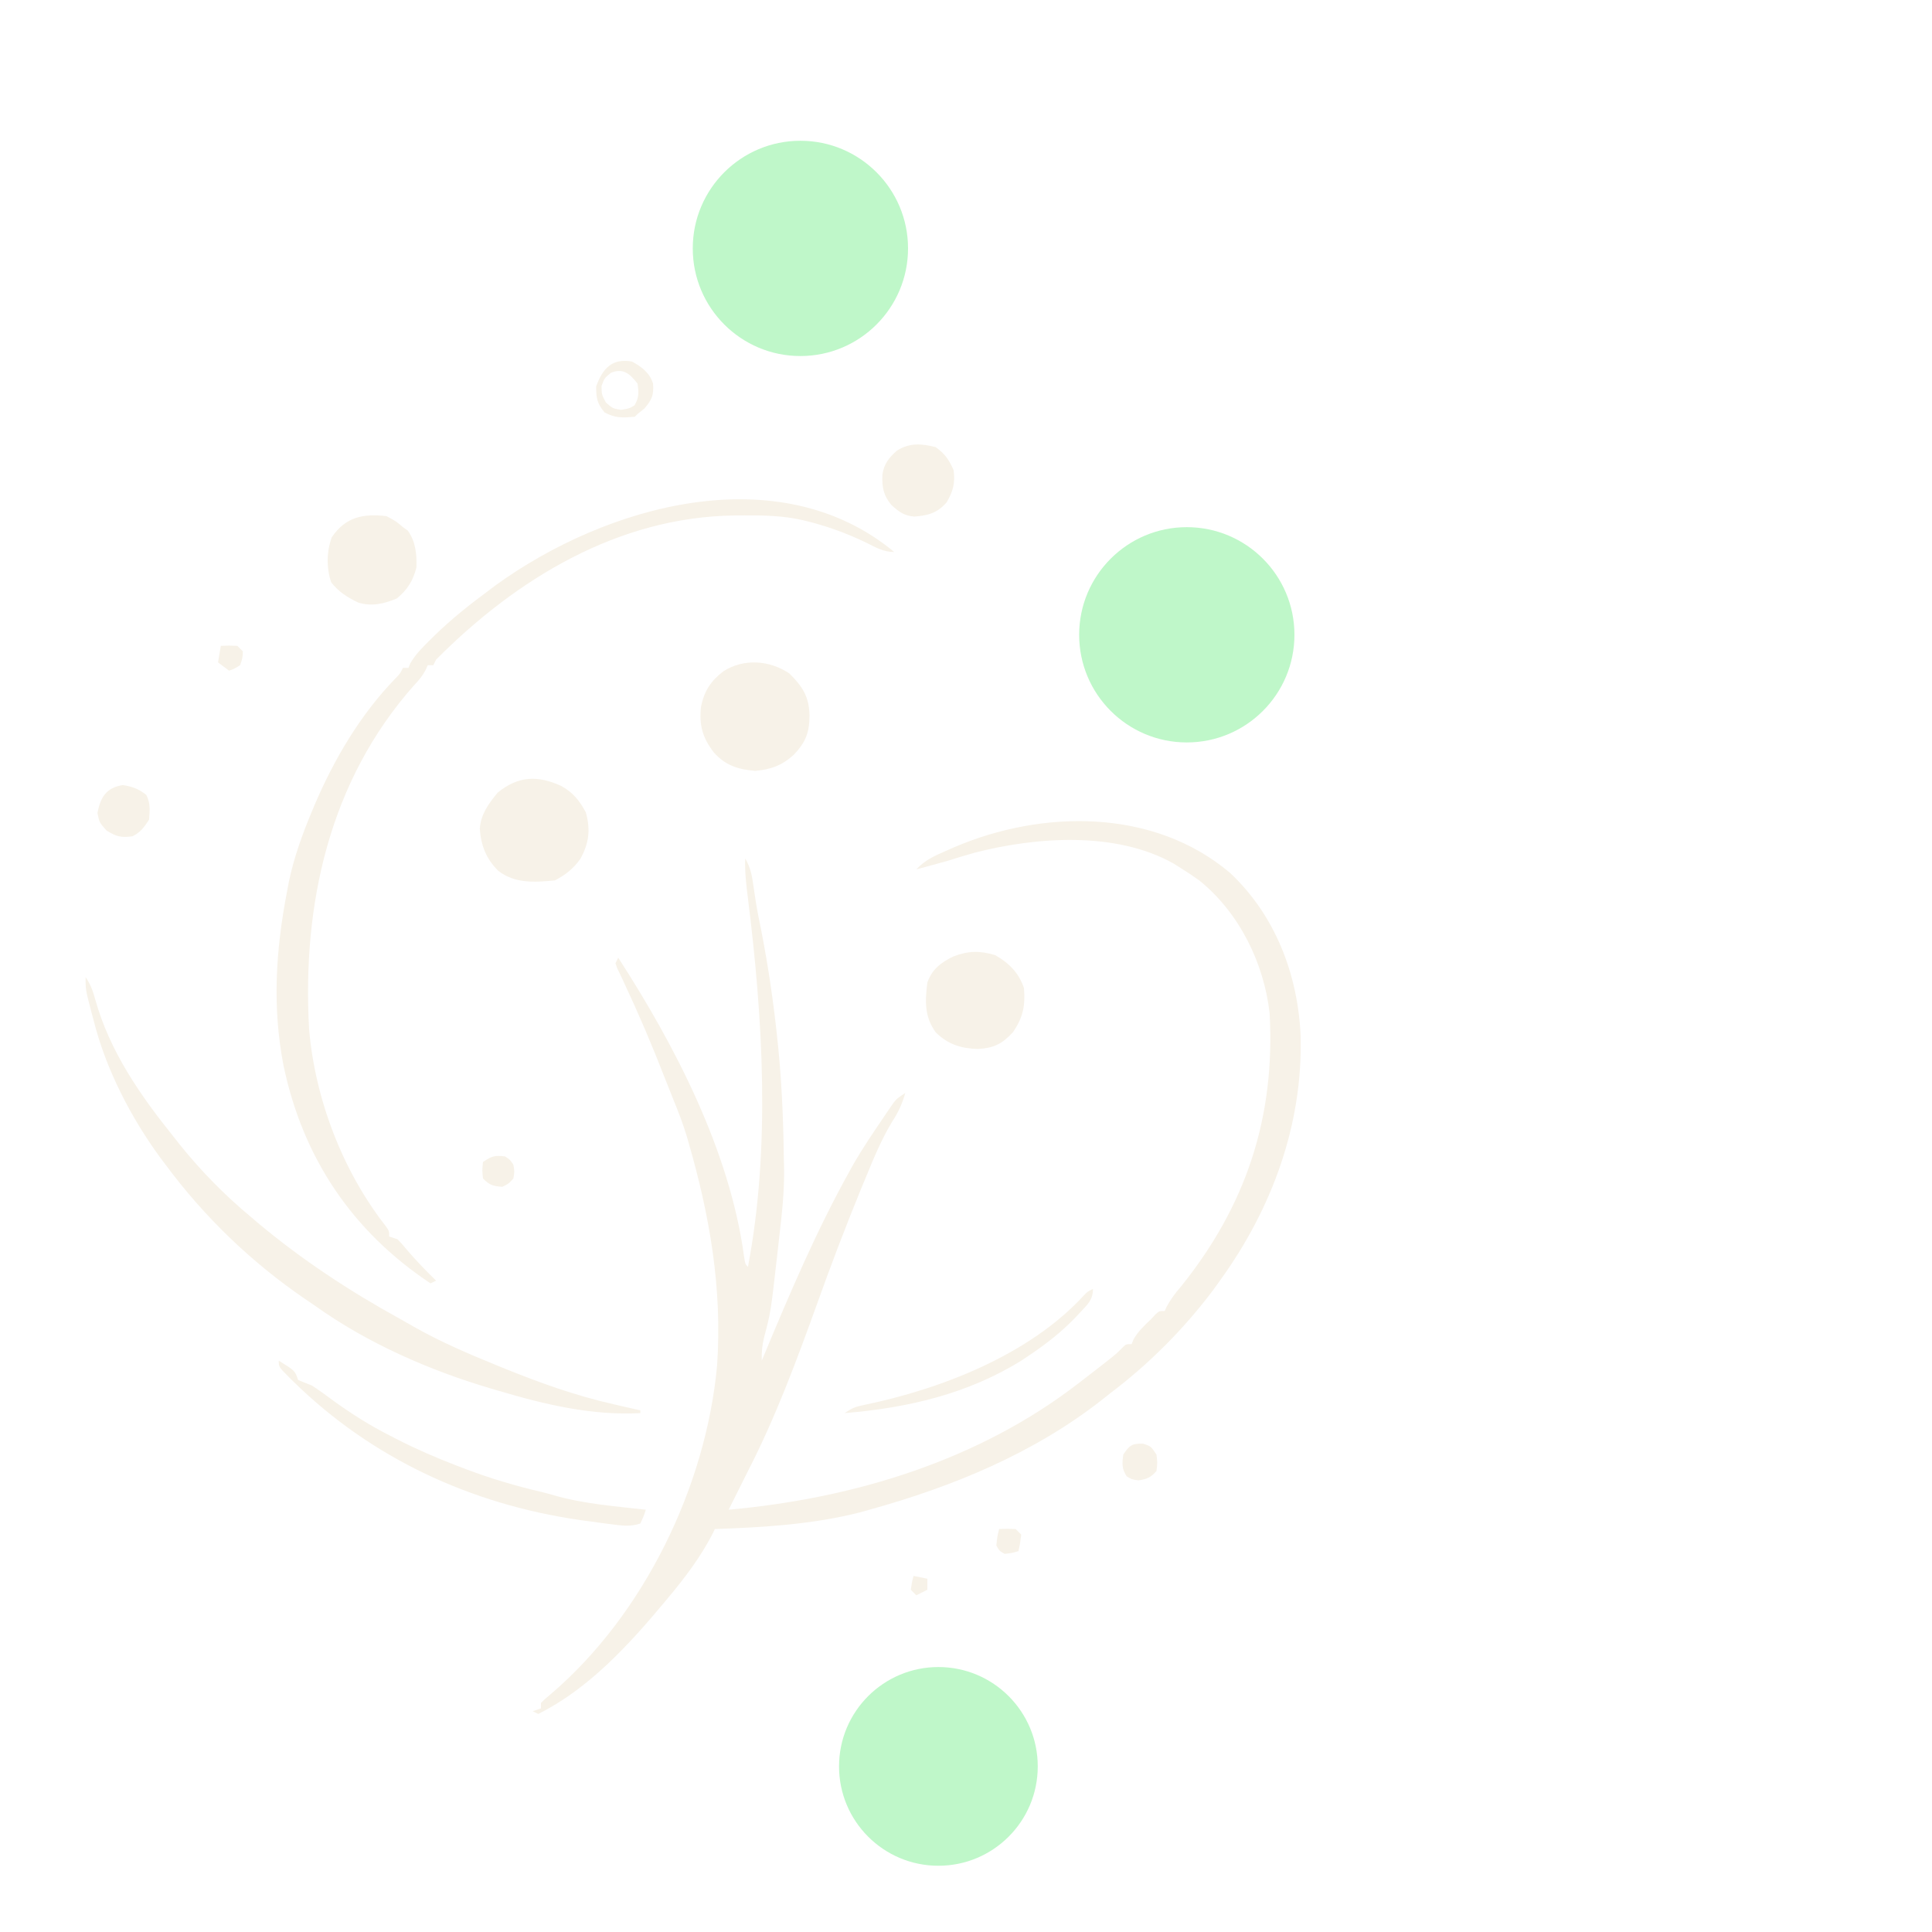
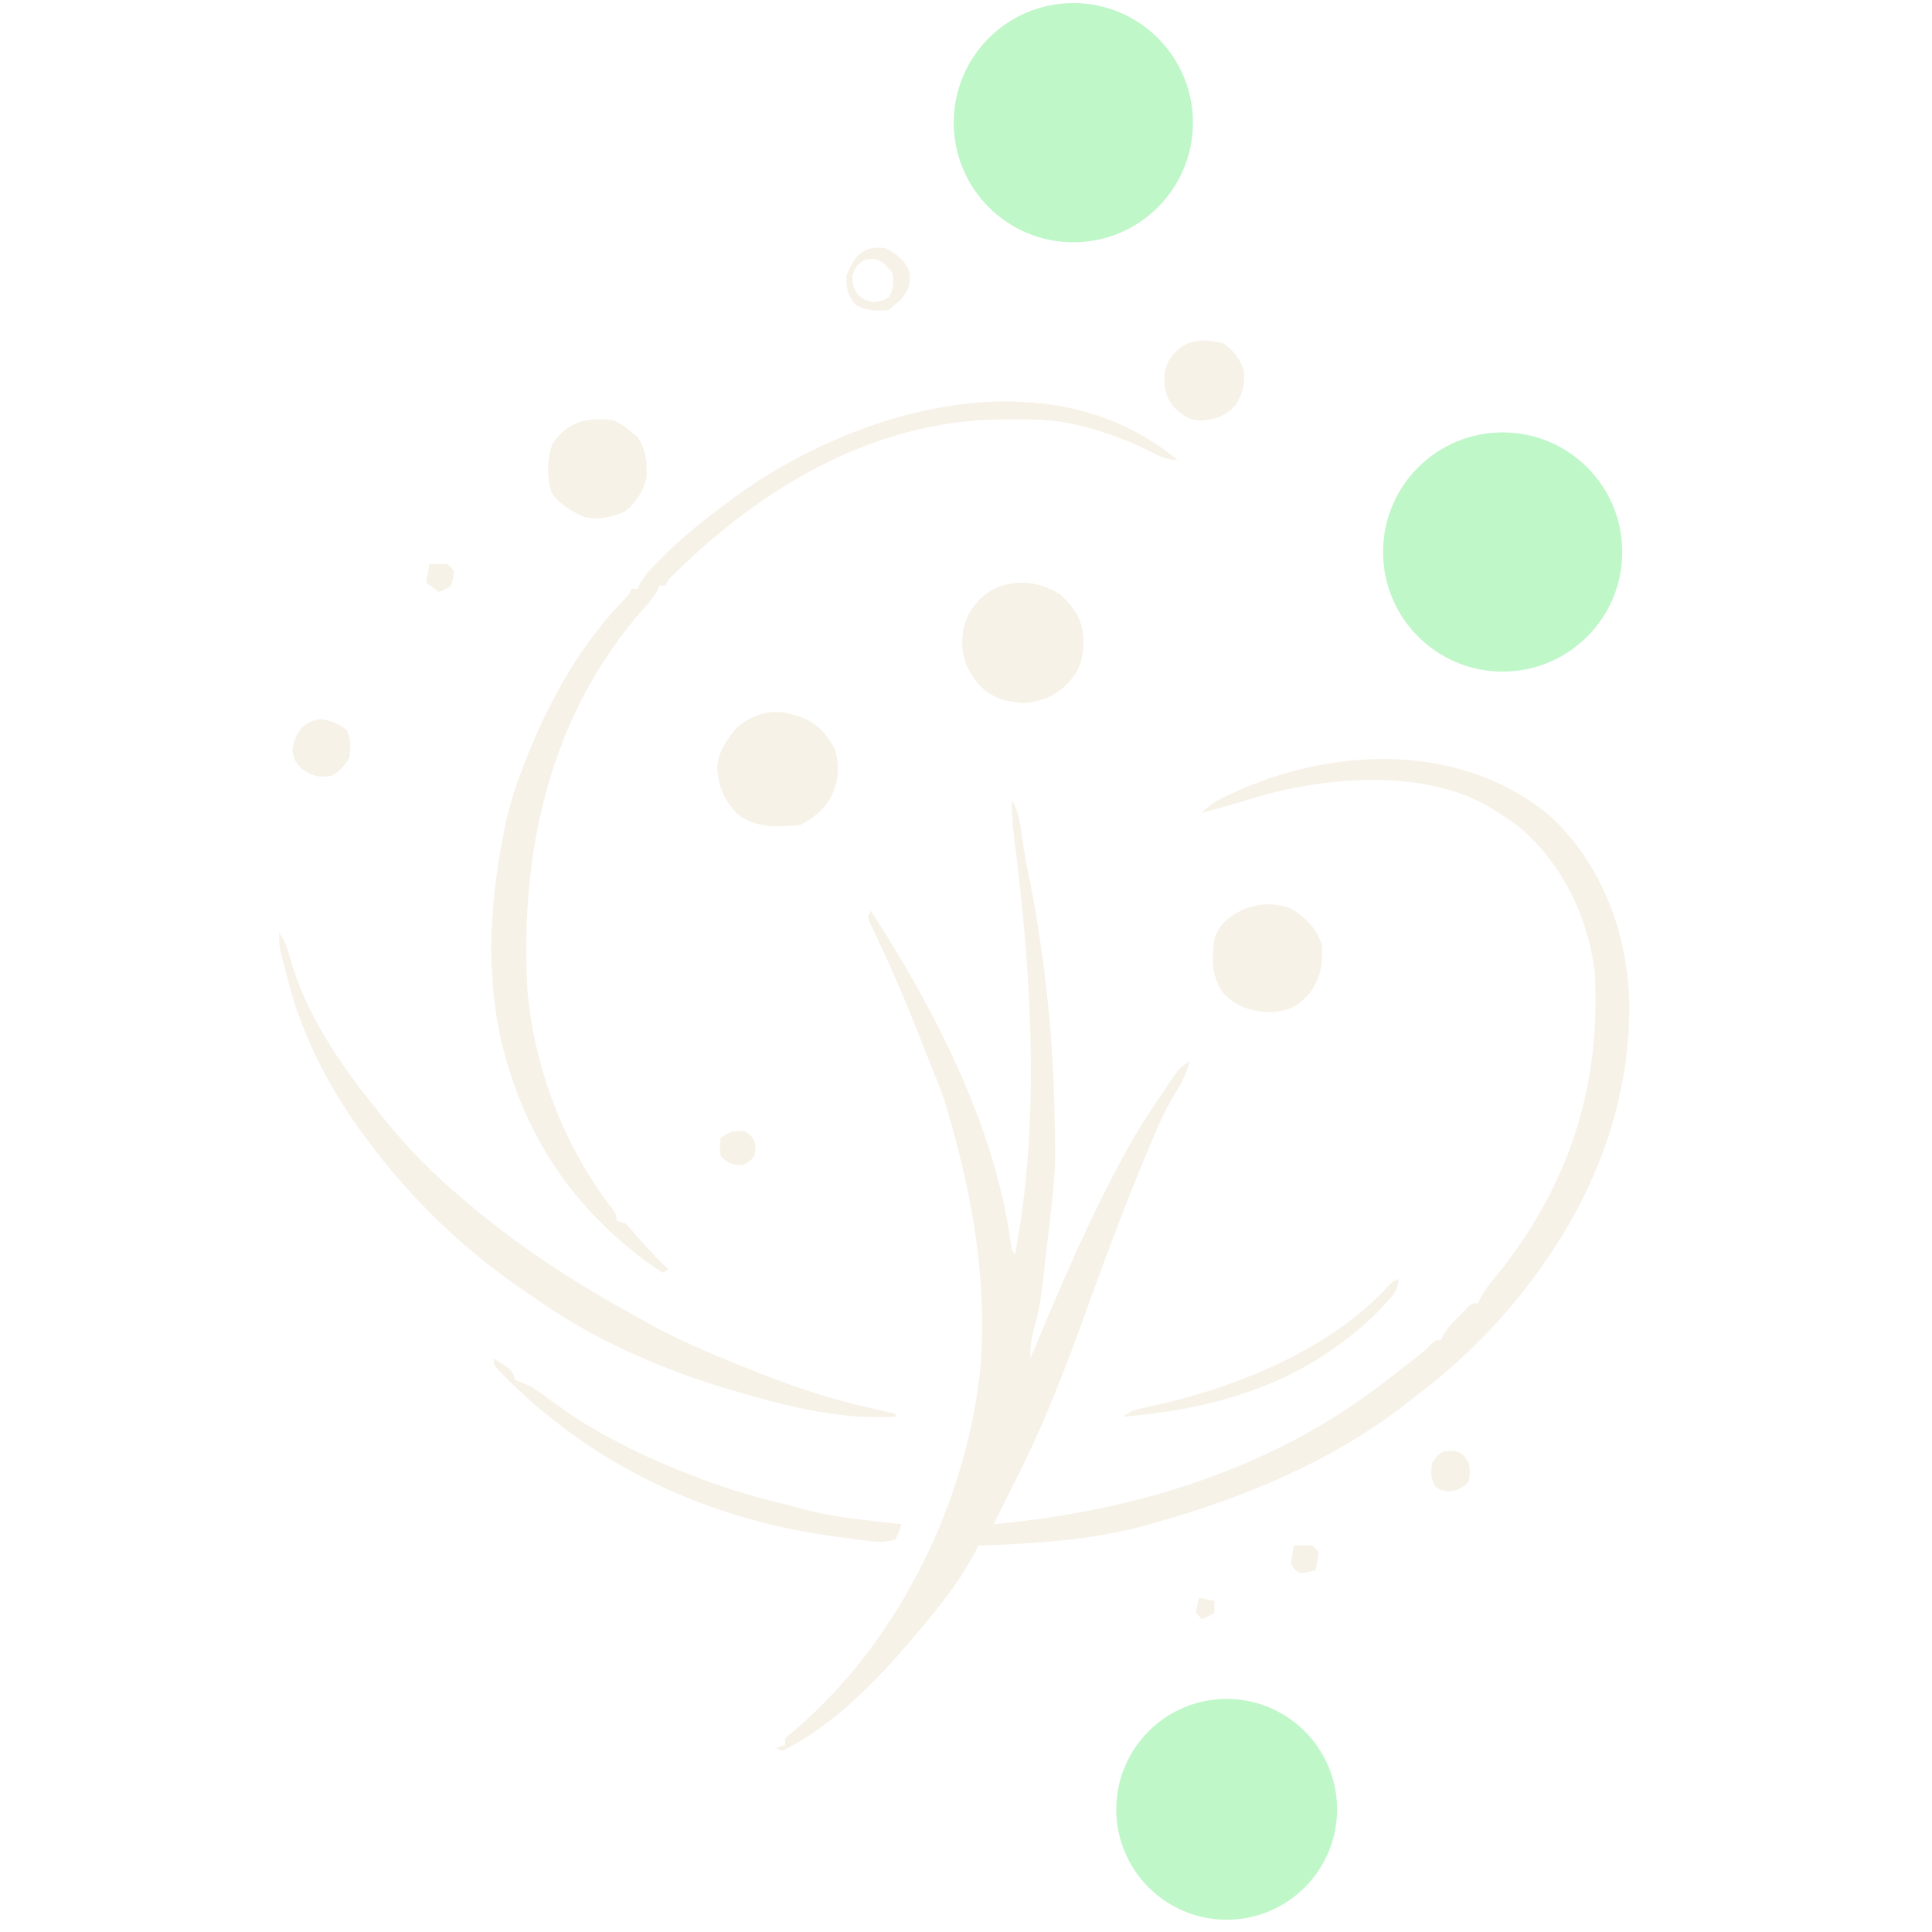
- <svg xmlns="http://www.w3.org/2000/svg" aria-labelledby="loreai-dark-title loreai-dark-desc" viewBox="0 -2 70 70">
+ <svg xmlns="http://www.w3.org/2000/svg" aria-labelledby="loreai-dark-title loreai-dark-desc" viewBox="-6 3 63 63">
  <g fill="#f7f2e8">
    <path d="M22.9 11.1c.35.192.64.408.762.8.027.415-.034.566-.306.894L23.1 13l-.1.1c-.447.037-.695.056-1.094-.156-.273-.323-.306-.523-.306-.944.239-.654.575-1.028 1.3-.9m-.762.406c-.238.194-.238.194-.344.481.006.313.006.313.162.6.244.213.244.213.55.263.294-.05.294-.05.482-.162.168-.28.158-.468.112-.788-.277-.353-.511-.576-.962-.394M33.9 14.2c.344.249.475.446.65.831.064.47-.016.762-.25 1.169-.338.388-.68.482-1.178.516-.363-.027-.557-.177-.822-.416-.297-.356-.348-.657-.329-1.107.058-.388.241-.616.529-.868.461-.288.889-.254 1.4-.125M32.4 18c-.385 0-.65-.157-.988-.325a11 11 0 0 0-2.327-.829c-.705-.16-1.389-.177-2.11-.171l-.363.002c-4.215.052-7.904 2.295-10.812 5.223l-.1.2h-.2l-.082.18c-.118.22-.24.365-.412.545-3.079 3.469-4.062 7.954-3.806 12.475.216 2.513 1.208 5.121 2.77 7.117.13.183.13.183.13.383l.3.1c.158.16.158.16.325.363.34.4.699.771 1.075 1.137l-.2.1c-2.837-1.885-4.623-4.543-5.325-7.881-.416-2.128-.284-4.202.125-6.319l.065-.346c.185-.887.487-1.72.835-2.554l.093-.223c.713-1.675 1.673-3.303 2.95-4.612.157-.165.157-.165.257-.365h.2l.064-.162c.188-.33.444-.58.711-.844l.174-.173c.61-.594 1.267-1.115 1.951-1.621l.261-.196C21.94 16.32 28.206 14.522 32.4 18M14 16.7c.344.181.344.181.6.4l.175.125c.288.403.329.859.313 1.338-.125.481-.323.8-.707 1.118-.461.195-.913.303-1.403.15-.385-.183-.713-.391-.978-.731a2.5 2.5 0 0 1 .019-1.631c.5-.74 1.137-.866 1.981-.769m-6 4.7c.287-.012.287-.012.6 0l.2.2c-.013.25-.013.25-.1.5-.206.131-.206.131-.4.2l-.4-.3zm32.69.034c.21.066.21.066.423.328.102.397.099.644-.013 1.038-.18.224-.31.283-.59.335a2 2 0 0 1-.61-.035c-.237-.22-.355-.406-.494-.694-.01-.325.128-.533.294-.806.374-.25.558-.227.99-.166" />
    <path d="M28.6 22.4c.48.476.713.834.731 1.525-.007.62-.136.965-.57 1.421-.43.39-.83.533-1.398.585-.623-.054-1.076-.194-1.5-.669-.407-.529-.54-.99-.463-1.662.117-.567.353-.929.812-1.28.743-.471 1.669-.4 2.388.08m-8.269 4.075c.43.236.662.527.894.956.177.635.116 1.118-.197 1.686-.242.346-.55.594-.928.783-.737.068-1.435.12-2.045-.346-.438-.436-.627-.911-.671-1.527.038-.53.319-.909.647-1.308.747-.608 1.449-.632 2.3-.244M4.45 26.444c.36.058.562.136.85.356.155.31.129.558.1.9-.18.275-.305.453-.6.6-.414.056-.576.015-.937-.206-.263-.294-.263-.294-.332-.638.109-.563.312-.915.919-1.012m40.116 3.181c1.642 1.543 2.458 3.68 2.559 5.907.08 3.23-1.045 6.272-2.925 8.868l-.231.322A19 19 0 0 1 40.2 48.5l-.263.21c-2.483 1.949-5.418 3.154-8.437 3.99l-.33.093c-1.708.438-3.514.547-5.27.607l-.08.168c-.438.849-1.008 1.603-1.62 2.332l-.136.164c-1.283 1.536-2.74 3.13-4.564 4.036l-.2-.1.3-.1v-.2c.15-.148.15-.148.356-.319 3.372-2.88 5.624-7.518 6.026-11.912.19-2.8-.265-5.409-1.038-8.088l-.056-.196c-.135-.45-.302-.882-.479-1.317a66 66 0 0 1-.332-.835 54 54 0 0 0-1.481-3.46l-.122-.26-.11-.228q-.03-.091-.064-.185l.1-.2c2.056 3.18 4.031 6.99 4.553 10.786.047.314.047.314.147.414.823-4.324.54-9.03-.003-13.37-.06-.48-.115-.945-.097-1.43.193.333.249.633.3 1.013.056.39.114.776.194 1.162.266 1.29.47 2.585.619 3.894l.025.225c.175 1.534.244 3.061.262 4.606l.008.288c.016.833-.072 1.648-.168 2.475l-.08.71c-.232 2.058-.232 2.058-.472 2.97-.076.31-.096.543-.088.857l.082-.197c.947-2.276 1.916-4.548 3.118-6.703l.15-.27c.315-.542.667-1.06 1.019-1.58l.144-.214.138-.202q.06-.09.124-.18c.125-.154.125-.154.425-.354a3.5 3.5 0 0 1-.47 1.031c-.392.647-.675 1.334-.961 2.032l-.172.413a99 99 0 0 0-1.602 4.19c-.738 2.047-1.5 4.097-2.495 6.034q-.191.38-.381.763l-.183.366-.136.271c4.533-.41 9.065-1.78 12.7-4.6l.177-.137c1.146-.884 1.146-.884 1.401-1.145.122-.118.122-.118.322-.118l.069-.169c.168-.296.385-.497.631-.731l.169-.181C42 45.5 42 45.5 42.2 45.5l.077-.171a4 4 0 0 1 .492-.691C45.146 41.696 46.212 38.48 46 34.7c-.211-1.824-1.104-3.634-2.545-4.798a13 13 0 0 0-.755-.502l-.189-.118c-2.09-1.17-4.968-.963-7.21-.384a39 39 0 0 0-1.001.302q-.319.09-.637.175l-.272.073-.191.052c.324-.353.692-.503 1.125-.694l.243-.107c3.212-1.374 7.234-1.411 9.998.926" />
    <path d="M36.056 32.606c.5.282.86.644 1.044 1.194.054.638-.035 1.068-.4 1.6-.391.428-.705.575-1.27.607-.607-.018-1.091-.168-1.53-.607-.407-.567-.386-1.125-.3-1.8.174-.487.484-.719.937-.944.545-.209.957-.217 1.52-.05M3.1 33.4c.184.275.263.494.35.809.526 1.889 1.634 3.479 2.85 4.991l.205.26A18.3 18.3 0 0 0 9.1 42.1l.23.197c1.598 1.34 3.331 2.48 5.156 3.485q.282.156.561.318c.955.538 1.952.963 2.966 1.375l.203.083c1.316.535 2.639 1.012 4.028 1.323l.283.066.673.153v.1c-1.734.095-3.449-.308-5.1-.8l-.27-.078c-2.256-.664-4.511-1.648-6.43-3.022l-.34-.231A21.1 21.1 0 0 1 6 40.2l-.192-.254C4.74 38.484 3.847 36.76 3.4 35l-.084-.313C3.1 33.86 3.1 33.86 3.1 33.4m15.2 6.5c.181.119.181.119.3.3.044.25.044.25 0 .5-.169.188-.169.188-.4.3-.337-.024-.459-.059-.7-.3-.031-.3-.031-.3 0-.6.323-.215.425-.247.8-.2m21.3 4.8c0 .41-.21.578-.475.862l-.15.162c-.507.53-1.065.967-1.675 1.376l-.272.183c-1.965 1.227-4.15 1.729-6.428 1.917.275-.183.392-.234.7-.294 2.792-.576 6.002-1.816 7.977-3.978.123-.128.123-.128.323-.228m-29.5 2.6c.588.363.588.363.7.7l.5.2c.279.18.545.379.813.575.64.46 1.281.869 1.987 1.225l.269.14c.715.365 1.438.68 2.187.966l.342.131c.891.335 1.784.602 2.711.817q.247.06.49.132c1.072.305 2.197.389 3.301.514-.081.244-.081.244-.2.5-.374.125-.68.074-1.062.025l-.23-.029-.708-.096-.212-.03c-3.931-.571-7.538-2.238-10.37-5.026l-.158-.156c-.36-.363-.36-.363-.36-.588m31.313 3.006c.287.094.287.094.487.394.038.3.038.3 0 .6-.212.235-.344.292-.656.337-.244-.037-.244-.037-.425-.15-.177-.278-.165-.464-.119-.787.22-.33.31-.402.712-.394M36.2 53.4c.288-.012.288-.012.6 0l.2.2c-.037.313-.037.313-.1.6-.231.069-.231.069-.5.1-.187-.106-.187-.106-.3-.3.031-.319.031-.319.1-.6m-3.1 1.7.5.1v.4l-.4.2-.2-.2c.038-.263.038-.263.1-.5" />
  </g>
  <g fill="#bff7c9">
    <circle cx="29" cy="7" r="3.9" />
    <circle cx="43" cy="21" r="3.9" />
    <circle cx="34" cy="62" r="3.6" />
  </g>
</svg>
